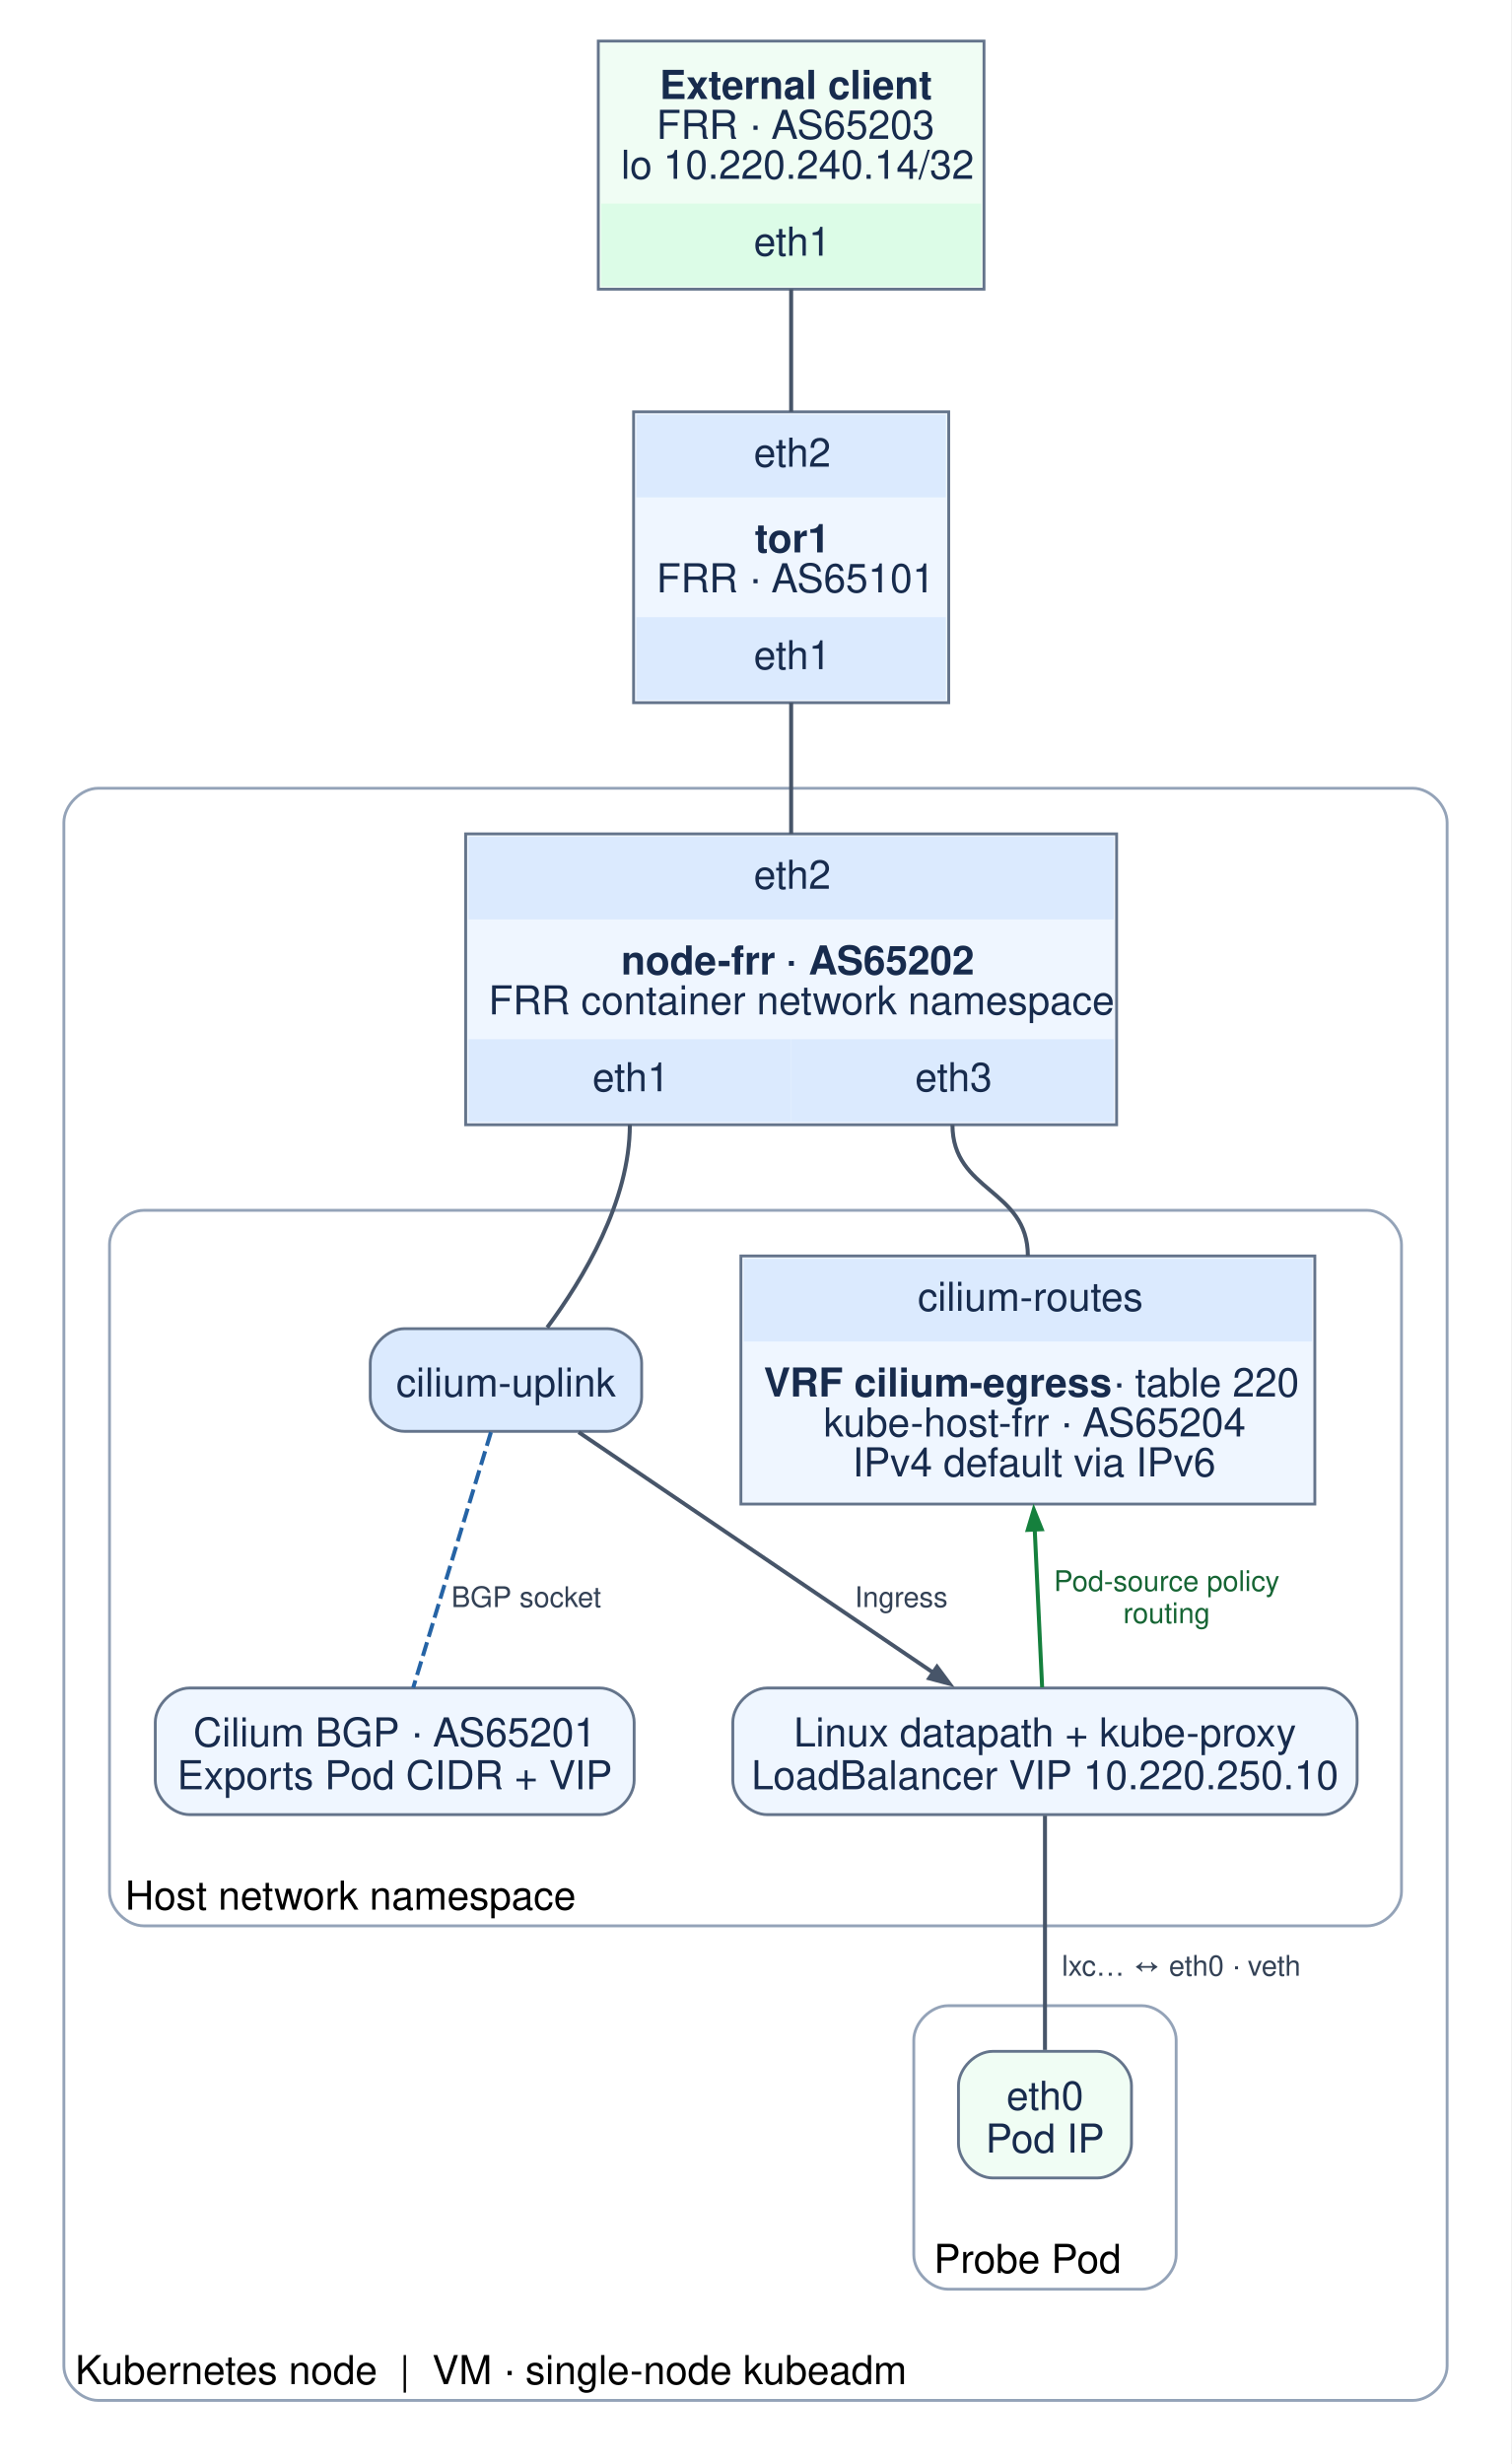
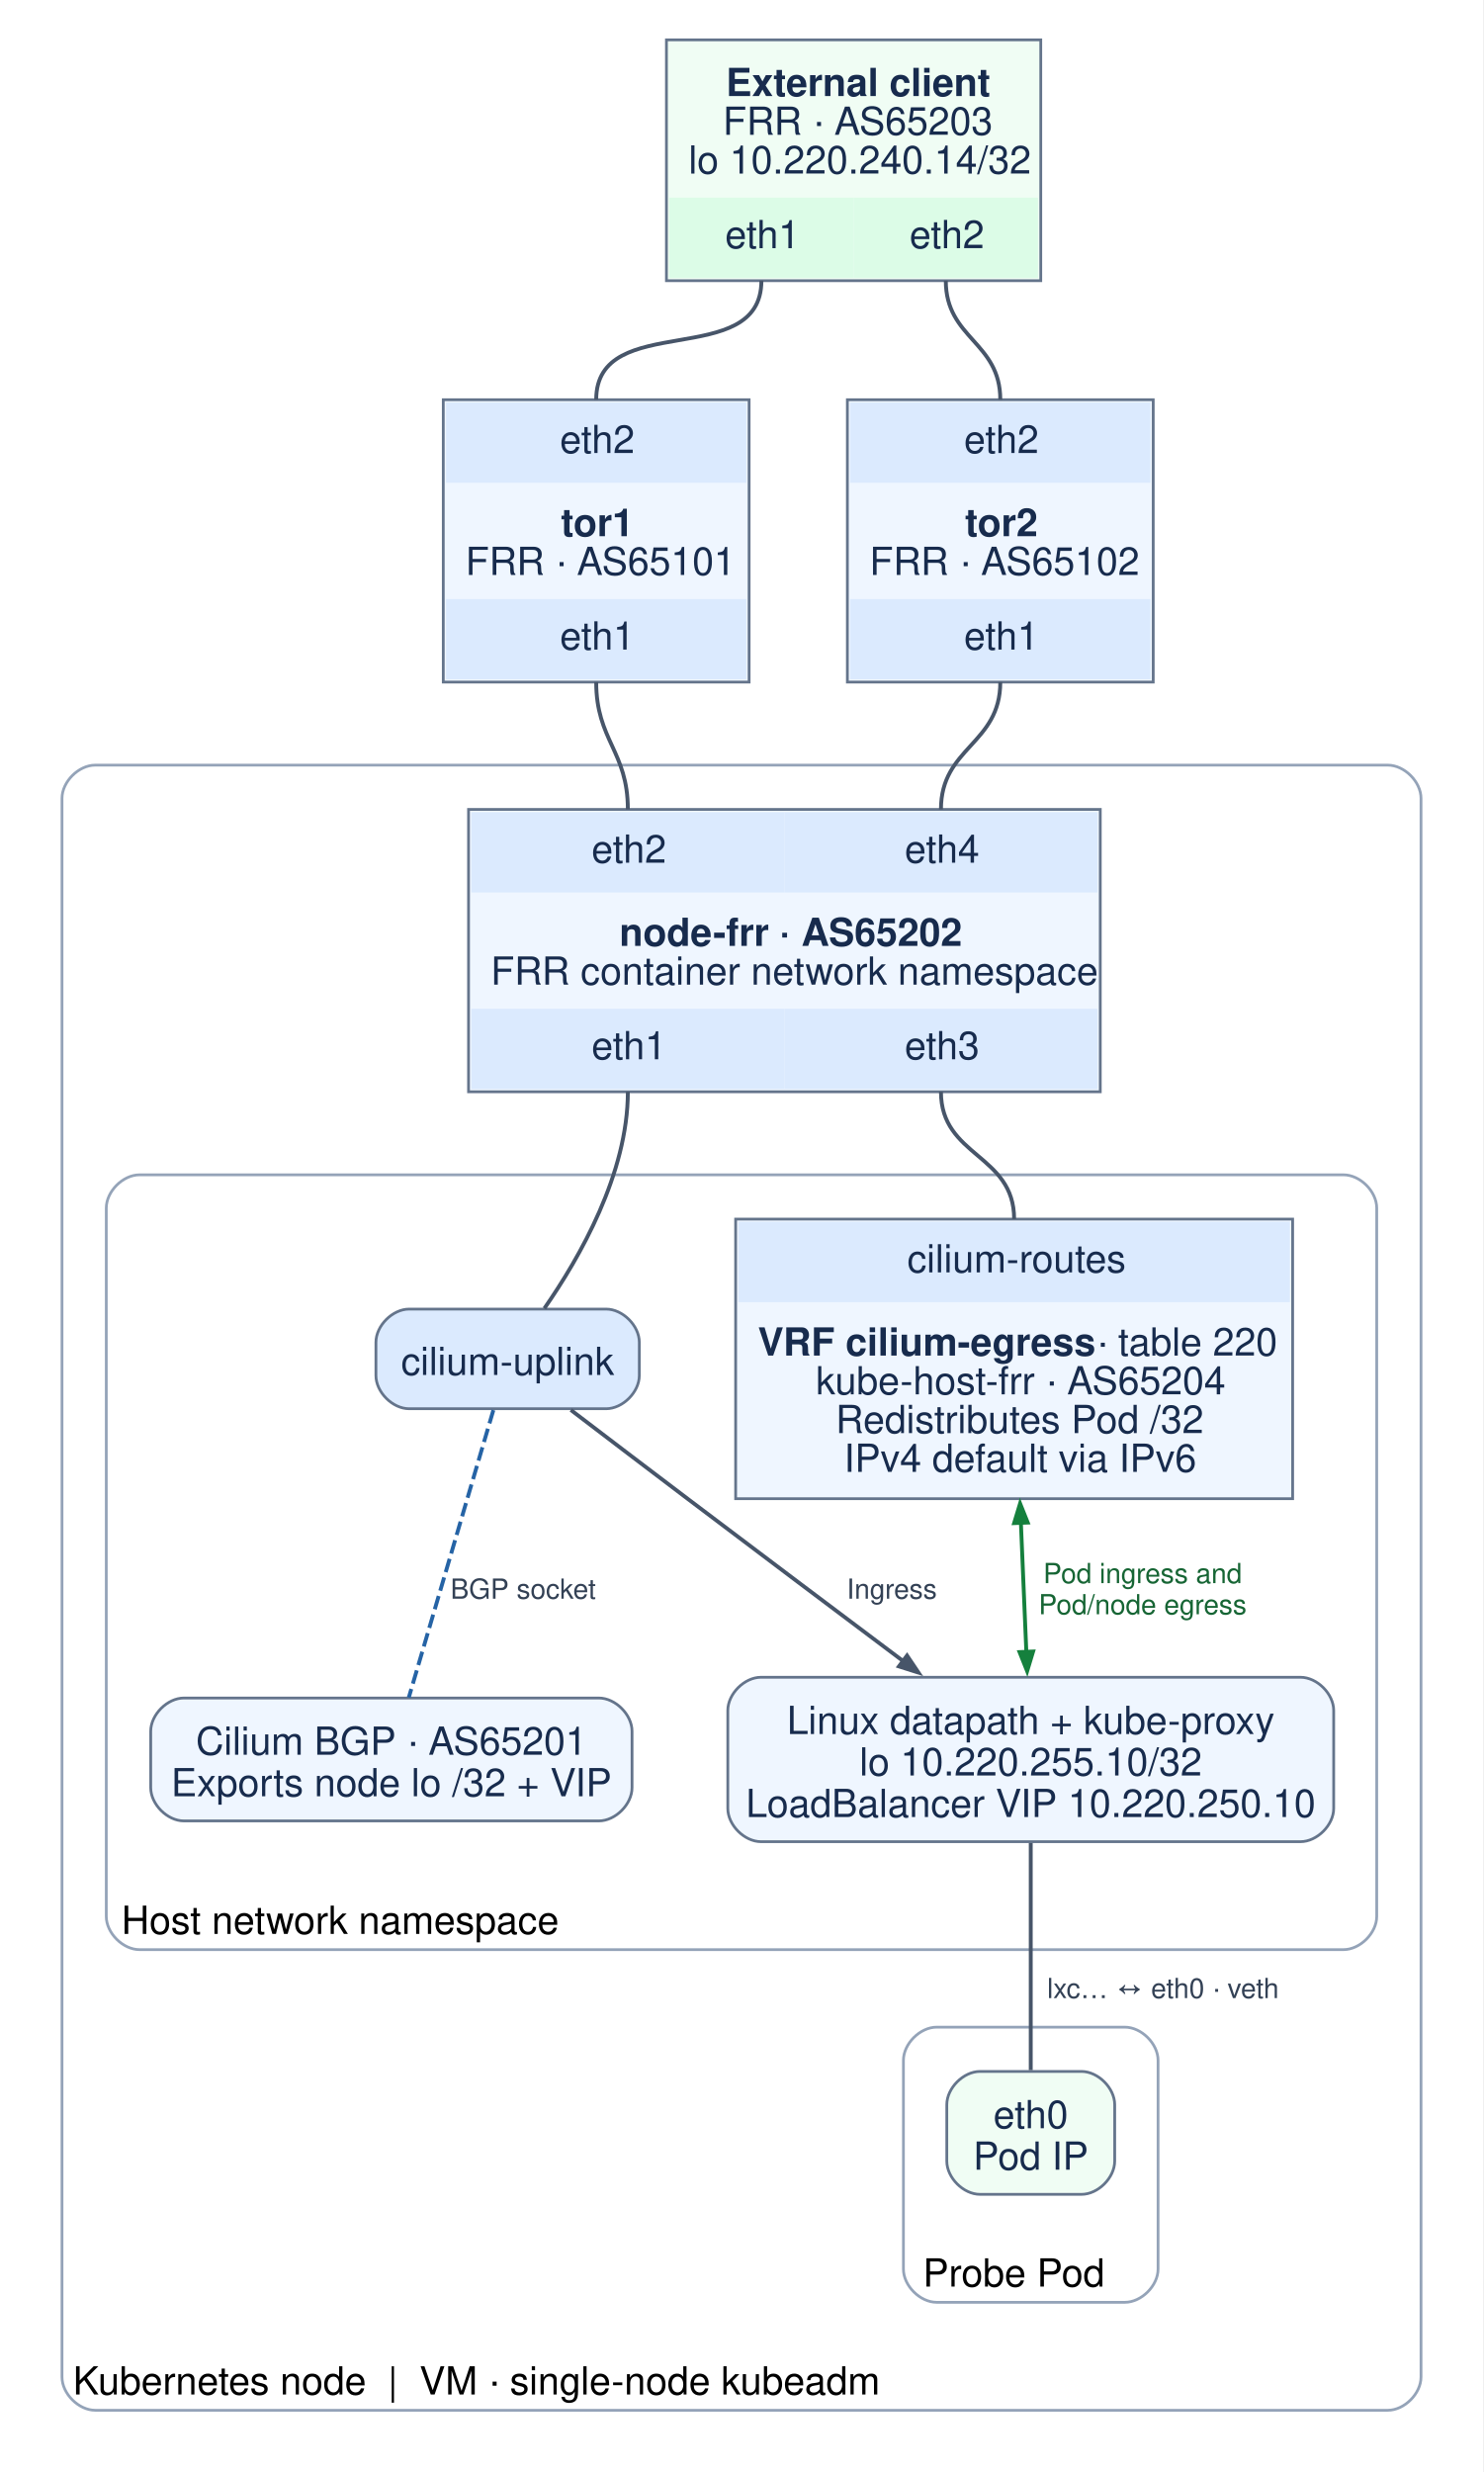
- <svg xmlns="http://www.w3.org/2000/svg" width="530pt" height="864pt" viewBox="0.00 0.00 530.00 864.00">
-   <g id="graph0" class="graph" transform="scale(1 1) rotate(0) translate(14.4 849.7)">
-     <polygon fill="#ffffff" stroke="none" points="-14.4,14.4 -14.4,-849.7 515.4,-849.7 515.4,14.4 -14.4,14.4" />
-     <g id="clust1" class="cluster">
-       <path fill="#ffffff" stroke="#94a3b8" d="M20,-8C20,-8 481,-8 481,-8 487,-8 493,-14 493,-20 493,-20 493,-561.3 493,-561.3 493,-567.3 487,-573.3 481,-573.3 481,-573.3 20,-573.3 20,-573.3 14,-573.3 8,-567.3 8,-561.3 8,-561.3 8,-20 8,-20 8,-14 14,-8 20,-8" />
+ <svg xmlns="http://www.w3.org/2000/svg" width="536pt" height="893pt" viewBox="0.00 0.00 536.00 893.00">
+   <g id="graph0" class="graph" transform="scale(1 1) rotate(0) translate(14.4 878.7)">
+     <polygon fill="#ffffff" stroke="none" points="-14.4,14.4 -14.4,-878.7 521.4,-878.7 521.4,14.4 -14.4,14.4" />
+     <g id="clust2" class="cluster">
+       <path fill="#ffffff" stroke="#94a3b8" d="M20,-8C20,-8 487,-8 487,-8 493,-8 499,-14 499,-20 499,-20 499,-590.3 499,-590.3 499,-596.3 493,-602.3 487,-602.3 487,-602.3 20,-602.3 20,-602.3 14,-602.3 8,-596.3 8,-590.3 8,-590.3 8,-20 8,-20 8,-14 14,-8 20,-8" />
      <text xml:space="preserve" text-anchor="middle" x="157.75" y="-13.7" font-family="Helvetica,sans-Serif" font-size="14.00">Kubernetes node  |  VM · single-node kubeadm</text>
    </g>
-     <g id="clust2" class="cluster">
-       <path fill="#ffffff" stroke="#94a3b8" d="M36,-174.4C36,-174.4 465,-174.4 465,-174.4 471,-174.4 477,-180.4 477,-186.4 477,-186.4 477,-413.3 477,-413.3 477,-419.3 471,-425.3 465,-425.3 465,-425.3 36,-425.3 36,-425.3 30,-425.3 24,-419.3 24,-413.3 24,-413.3 24,-186.4 24,-186.4 24,-180.4 30,-174.4 36,-174.4" />
+     <g id="clust3" class="cluster">
+       <path fill="#ffffff" stroke="#94a3b8" d="M36,-174.4C36,-174.4 471,-174.4 471,-174.4 477,-174.4 483,-180.4 483,-186.4 483,-186.4 483,-442.3 483,-442.3 483,-448.3 477,-454.3 471,-454.3 471,-454.3 36,-454.3 36,-454.3 30,-454.3 24,-448.3 24,-442.3 24,-442.3 24,-186.4 24,-186.4 24,-180.4 30,-174.4 36,-174.4" />
      <text xml:space="preserve" text-anchor="middle" x="108.5" y="-180.1" font-family="Helvetica,sans-Serif" font-size="14.00">Host network namespace</text>
    </g>
-     <g id="clust5" class="cluster">
-       <path fill="#ffffff" stroke="#94a3b8" d="M318,-47C318,-47 386,-47 386,-47 392,-47 398,-53 398,-59 398,-59 398,-134.4 398,-134.4 398,-140.4 392,-146.4 386,-146.4 386,-146.4 318,-146.4 318,-146.4 312,-146.4 306,-140.4 306,-134.4 306,-134.4 306,-59 306,-59 306,-53 312,-47 318,-47" />
-       <text xml:space="preserve" text-anchor="middle" x="345.88" y="-52.7" font-family="Helvetica,sans-Serif" font-size="14.00">Probe Pod</text>
+     <g id="clust6" class="cluster">
+       <path fill="#ffffff" stroke="#94a3b8" d="M324,-47C324,-47 392,-47 392,-47 398,-47 404,-53 404,-59 404,-59 404,-134.4 404,-134.4 404,-140.4 398,-146.4 392,-146.4 392,-146.4 324,-146.4 324,-146.4 318,-146.4 312,-140.4 312,-134.4 312,-134.4 312,-59 312,-59 312,-53 318,-47 324,-47" />
+       <text xml:space="preserve" text-anchor="middle" x="351.88" y="-52.7" font-family="Helvetica,sans-Serif" font-size="14.00">Probe Pod</text>
    </g>
    <g id="node1" class="node">
-       <path fill="#eff6ff" stroke="none" d="M318.62,-835.3C318.62,-835.3 207.38,-835.3 207.38,-835.3 201.38,-835.3 195.38,-829.3 195.38,-823.3 195.38,-823.3 195.38,-760.3 195.38,-760.3 195.38,-754.3 201.38,-748.3 207.38,-748.3 207.38,-748.3 318.62,-748.3 318.62,-748.3 324.62,-748.3 330.62,-754.3 330.62,-760.3 330.62,-760.3 330.62,-823.3 330.62,-823.3 330.62,-829.3 324.62,-835.3 318.62,-835.3" />
-       <polygon fill="#f0fdf4" stroke="none" points="195.38,-748.3 195.38,-835.3 330.62,-835.3 330.62,-748.3 195.38,-748.3" />
-       <text xml:space="preserve" text-anchor="start" x="216.88" y="-815" font-family="Helvetica,sans-Serif" font-weight="bold" font-size="14.00" fill="#172b4d">External client</text>
-       <text xml:space="preserve" text-anchor="start" x="215.75" y="-801" font-family="Helvetica,sans-Serif" font-size="14.00" fill="#172b4d">FRR · AS65203</text>
-       <text xml:space="preserve" text-anchor="start" x="203.38" y="-787" font-family="Helvetica,sans-Serif" font-size="14.00" fill="#172b4d">lo 10.220.240.14/32</text>
-       <polygon fill="#dcfce7" stroke="none" points="196.38,-749.3 196.38,-778.3 329.62,-778.3 329.62,-749.3 196.38,-749.3" />
-       <text xml:space="preserve" text-anchor="start" x="249.88" y="-760.05" font-family="Helvetica,sans-Serif" font-size="14.00" fill="#172b4d">eth1</text>
-       <polygon fill="none" stroke="#64748b" points="195.38,-748.3 195.38,-835.3 330.62,-835.3 330.62,-748.3 195.38,-748.3" />
+       <path fill="#eff6ff" stroke="none" d="M349.62,-864.3C349.62,-864.3 238.38,-864.3 238.38,-864.3 232.38,-864.3 226.38,-858.3 226.38,-852.3 226.38,-852.3 226.38,-789.3 226.38,-789.3 226.38,-783.3 232.38,-777.3 238.38,-777.3 238.38,-777.3 349.62,-777.3 349.62,-777.3 355.62,-777.3 361.62,-783.3 361.62,-789.3 361.62,-789.3 361.62,-852.3 361.62,-852.3 361.62,-858.3 355.62,-864.3 349.62,-864.3" />
+       <polygon fill="#f0fdf4" stroke="none" points="226.38,-777.3 226.38,-864.3 361.62,-864.3 361.62,-777.3 226.38,-777.3" />
+       <text xml:space="preserve" text-anchor="start" x="247.88" y="-844" font-family="Helvetica,sans-Serif" font-weight="bold" font-size="14.00" fill="#172b4d">External client</text>
+       <text xml:space="preserve" text-anchor="start" x="246.75" y="-830" font-family="Helvetica,sans-Serif" font-size="14.00" fill="#172b4d">FRR · AS65203</text>
+       <text xml:space="preserve" text-anchor="start" x="234.38" y="-816" font-family="Helvetica,sans-Serif" font-size="14.00" fill="#172b4d">lo 10.220.240.14/32</text>
+       <polygon fill="#dcfce7" stroke="none" points="227.38,-778.3 227.38,-807.3 294,-807.3 294,-778.3 227.38,-778.3" />
+       <text xml:space="preserve" text-anchor="start" x="247.56" y="-789.05" font-family="Helvetica,sans-Serif" font-size="14.00" fill="#172b4d">eth1</text>
+       <polygon fill="#dcfce7" stroke="none" points="294,-778.3 294,-807.3 360.62,-807.3 360.62,-778.3 294,-778.3" />
+       <text xml:space="preserve" text-anchor="start" x="314.19" y="-789.05" font-family="Helvetica,sans-Serif" font-size="14.00" fill="#172b4d">eth2</text>
+       <polygon fill="none" stroke="#64748b" points="226.38,-777.3 226.38,-864.3 361.62,-864.3 361.62,-777.3 226.38,-777.3" />
    </g>
    <g id="node2" class="node">
-       <path fill="#eff6ff" stroke="none" d="M306.25,-705.3C306.25,-705.3 219.75,-705.3 219.75,-705.3 213.75,-705.3 207.75,-699.3 207.75,-693.3 207.75,-693.3 207.75,-615.3 207.75,-615.3 207.75,-609.3 213.75,-603.3 219.75,-603.3 219.75,-603.3 306.25,-603.3 306.25,-603.3 312.25,-603.3 318.25,-609.3 318.25,-615.3 318.25,-615.3 318.25,-693.3 318.25,-693.3 318.25,-699.3 312.25,-705.3 306.25,-705.3" />
-       <polygon fill="#eff6ff" stroke="none" points="207.75,-603.3 207.75,-705.3 318.25,-705.3 318.25,-603.3 207.75,-603.3" />
-       <polygon fill="#dbeafe" stroke="none" points="208.75,-675.3 208.75,-704.3 317.25,-704.3 317.25,-675.3 208.75,-675.3" />
-       <text xml:space="preserve" text-anchor="start" x="249.88" y="-686.05" font-family="Helvetica,sans-Serif" font-size="14.00" fill="#172b4d">eth2</text>
-       <text xml:space="preserve" text-anchor="start" x="250.25" y="-656" font-family="Helvetica,sans-Serif" font-weight="bold" font-size="14.00" fill="#172b4d">tor1</text>
-       <text xml:space="preserve" text-anchor="start" x="215.75" y="-642" font-family="Helvetica,sans-Serif" font-size="14.00" fill="#172b4d">FRR · AS65101</text>
-       <polygon fill="#dbeafe" stroke="none" points="208.75,-604.3 208.75,-633.3 317.25,-633.3 317.25,-604.3 208.75,-604.3" />
-       <text xml:space="preserve" text-anchor="start" x="249.88" y="-615.05" font-family="Helvetica,sans-Serif" font-size="14.00" fill="#172b4d">eth1</text>
-       <polygon fill="none" stroke="#64748b" points="207.75,-603.3 207.75,-705.3 318.25,-705.3 318.25,-603.3 207.75,-603.3" />
+       <path fill="#eff6ff" stroke="none" d="M244.25,-734.3C244.25,-734.3 157.75,-734.3 157.75,-734.3 151.75,-734.3 145.75,-728.3 145.75,-722.3 145.75,-722.3 145.75,-644.3 145.75,-644.3 145.75,-638.3 151.75,-632.3 157.75,-632.3 157.75,-632.3 244.25,-632.3 244.25,-632.3 250.25,-632.3 256.25,-638.3 256.25,-644.3 256.25,-644.3 256.25,-722.3 256.25,-722.3 256.25,-728.3 250.25,-734.3 244.25,-734.3" />
+       <polygon fill="#eff6ff" stroke="none" points="145.75,-632.3 145.75,-734.3 256.25,-734.3 256.25,-632.3 145.75,-632.3" />
+       <polygon fill="#dbeafe" stroke="none" points="146.75,-704.3 146.75,-733.3 255.25,-733.3 255.25,-704.3 146.75,-704.3" />
+       <text xml:space="preserve" text-anchor="start" x="187.88" y="-715.05" font-family="Helvetica,sans-Serif" font-size="14.00" fill="#172b4d">eth2</text>
+       <text xml:space="preserve" text-anchor="start" x="188.25" y="-685" font-family="Helvetica,sans-Serif" font-weight="bold" font-size="14.00" fill="#172b4d">tor1</text>
+       <text xml:space="preserve" text-anchor="start" x="153.75" y="-671" font-family="Helvetica,sans-Serif" font-size="14.00" fill="#172b4d">FRR · AS65101</text>
+       <polygon fill="#dbeafe" stroke="none" points="146.75,-633.3 146.75,-662.3 255.25,-662.3 255.25,-633.3 146.75,-633.3" />
+       <text xml:space="preserve" text-anchor="start" x="187.88" y="-644.05" font-family="Helvetica,sans-Serif" font-size="14.00" fill="#172b4d">eth1</text>
+       <polygon fill="none" stroke="#64748b" points="145.75,-632.3 145.75,-734.3 256.25,-734.3 256.25,-632.3 145.75,-632.3" />
    </g>
    <g id="edge7" class="edge">
-       <path fill="none" stroke="#475569" stroke-width="1.4" d="M263,-748.3C263,-729.19 263,-724.41 263,-705.3" />
+       <path fill="none" stroke="#475569" stroke-width="1.4" d="M260.69,-777.3C260.69,-744.61 201,-766.99 201,-734.3" />
    </g>
    <g id="node3" class="node">
-       <path fill="#eff6ff" stroke="none" d="M365.12,-557.3C365.12,-557.3 160.88,-557.3 160.88,-557.3 154.88,-557.3 148.88,-551.3 148.88,-545.3 148.88,-545.3 148.88,-467.3 148.88,-467.3 148.88,-461.3 154.88,-455.3 160.88,-455.3 160.88,-455.3 365.12,-455.3 365.12,-455.3 371.12,-455.3 377.12,-461.3 377.12,-467.3 377.12,-467.3 377.12,-545.3 377.12,-545.3 377.12,-551.3 371.12,-557.3 365.12,-557.3" />
-       <polygon fill="#eff6ff" stroke="none" points="148.88,-455.3 148.88,-557.3 377.12,-557.3 377.12,-455.3 148.88,-455.3" />
-       <polygon fill="#dbeafe" stroke="none" points="149.88,-527.3 149.88,-556.3 376.12,-556.3 376.12,-527.3 149.88,-527.3" />
-       <text xml:space="preserve" text-anchor="start" x="249.88" y="-538.05" font-family="Helvetica,sans-Serif" font-size="14.00" fill="#172b4d">eth2</text>
-       <text xml:space="preserve" text-anchor="start" x="203.38" y="-508" font-family="Helvetica,sans-Serif" font-weight="bold" font-size="14.00" fill="#172b4d">node-frr · AS65202</text>
-       <text xml:space="preserve" text-anchor="start" x="156.88" y="-494" font-family="Helvetica,sans-Serif" font-size="14.00" fill="#172b4d">FRR container network namespace</text>
-       <polygon fill="#dbeafe" stroke="none" points="149.88,-456.3 149.88,-485.3 263,-485.3 263,-456.3 149.88,-456.3" />
-       <text xml:space="preserve" text-anchor="start" x="193.31" y="-467.05" font-family="Helvetica,sans-Serif" font-size="14.00" fill="#172b4d">eth1</text>
-       <polygon fill="#dbeafe" stroke="none" points="263,-456.3 263,-485.3 376.12,-485.3 376.12,-456.3 263,-456.3" />
-       <text xml:space="preserve" text-anchor="start" x="306.44" y="-467.05" font-family="Helvetica,sans-Serif" font-size="14.00" fill="#172b4d">eth3</text>
-       <polygon fill="none" stroke="#64748b" points="148.88,-455.3 148.88,-557.3 377.12,-557.3 377.12,-455.3 148.88,-455.3" />
+       <path fill="#eff6ff" stroke="none" d="M390.25,-734.3C390.25,-734.3 303.75,-734.3 303.75,-734.3 297.75,-734.3 291.75,-728.3 291.75,-722.3 291.75,-722.3 291.75,-644.3 291.75,-644.3 291.75,-638.3 297.75,-632.3 303.75,-632.3 303.75,-632.3 390.25,-632.3 390.25,-632.3 396.25,-632.3 402.25,-638.3 402.25,-644.3 402.25,-644.3 402.25,-722.3 402.25,-722.3 402.25,-728.3 396.25,-734.3 390.25,-734.3" />
+       <polygon fill="#eff6ff" stroke="none" points="291.75,-632.3 291.75,-734.3 402.25,-734.3 402.25,-632.3 291.75,-632.3" />
+       <polygon fill="#dbeafe" stroke="none" points="292.75,-704.3 292.75,-733.3 401.25,-733.3 401.25,-704.3 292.75,-704.3" />
+       <text xml:space="preserve" text-anchor="start" x="333.88" y="-715.05" font-family="Helvetica,sans-Serif" font-size="14.00" fill="#172b4d">eth2</text>
+       <text xml:space="preserve" text-anchor="start" x="334.25" y="-685" font-family="Helvetica,sans-Serif" font-weight="bold" font-size="14.00" fill="#172b4d">tor2</text>
+       <text xml:space="preserve" text-anchor="start" x="299.75" y="-671" font-family="Helvetica,sans-Serif" font-size="14.00" fill="#172b4d">FRR · AS65102</text>
+       <polygon fill="#dbeafe" stroke="none" points="292.75,-633.3 292.75,-662.3 401.25,-662.3 401.25,-633.3 292.75,-633.3" />
+       <text xml:space="preserve" text-anchor="start" x="333.88" y="-644.05" font-family="Helvetica,sans-Serif" font-size="14.00" fill="#172b4d">eth1</text>
+       <polygon fill="none" stroke="#64748b" points="291.75,-632.3 291.75,-734.3 402.25,-734.3 402.25,-632.3 291.75,-632.3" />
    </g>
    <g id="edge8" class="edge">
-       <path fill="none" stroke="#475569" stroke-width="1.4" d="M263,-603.3C263,-582.86 263,-577.74 263,-557.3" />
+       <path fill="none" stroke="#475569" stroke-width="1.4" d="M327.31,-777.3C327.31,-756.28 347,-755.32 347,-734.3" />
    </g>
    <g id="node4" class="node">
-       <path fill="#dbeafe" stroke="#64748b" d="M198.58,-383.8C198.58,-383.8 127.42,-383.8 127.42,-383.8 121.42,-383.8 115.42,-377.8 115.42,-371.8 115.42,-371.8 115.42,-359.8 115.42,-359.8 115.42,-353.8 121.42,-347.8 127.42,-347.8 127.42,-347.8 198.58,-347.8 198.58,-347.8 204.58,-347.8 210.58,-353.8 210.58,-359.8 210.58,-359.8 210.58,-371.8 210.58,-371.8 210.58,-377.8 204.58,-383.8 198.58,-383.8" />
-       <text xml:space="preserve" text-anchor="middle" x="163" y="-360" font-family="Helvetica,sans-Serif" font-size="14.00" fill="#172b4d">cilium-uplink</text>
+       <path fill="#eff6ff" stroke="none" d="M371.12,-586.3C371.12,-586.3 166.88,-586.3 166.88,-586.3 160.88,-586.3 154.88,-580.3 154.88,-574.3 154.88,-574.3 154.88,-496.3 154.88,-496.3 154.88,-490.3 160.88,-484.3 166.88,-484.3 166.88,-484.3 371.12,-484.3 371.12,-484.3 377.12,-484.3 383.12,-490.3 383.12,-496.3 383.12,-496.3 383.12,-574.3 383.12,-574.3 383.12,-580.3 377.12,-586.3 371.12,-586.3" />
+       <polygon fill="#eff6ff" stroke="none" points="154.88,-484.3 154.88,-586.3 383.12,-586.3 383.12,-484.3 154.88,-484.3" />
+       <polygon fill="#dbeafe" stroke="none" points="155.88,-556.3 155.88,-585.3 269,-585.3 269,-556.3 155.88,-556.3" />
+       <text xml:space="preserve" text-anchor="start" x="199.31" y="-567.05" font-family="Helvetica,sans-Serif" font-size="14.00" fill="#172b4d">eth2</text>
+       <polygon fill="#dbeafe" stroke="none" points="269,-556.3 269,-585.3 382.12,-585.3 382.12,-556.3 269,-556.3" />
+       <text xml:space="preserve" text-anchor="start" x="312.44" y="-567.05" font-family="Helvetica,sans-Serif" font-size="14.00" fill="#172b4d">eth4</text>
+       <text xml:space="preserve" text-anchor="start" x="209.38" y="-537" font-family="Helvetica,sans-Serif" font-weight="bold" font-size="14.00" fill="#172b4d">node-frr · AS65202</text>
+       <text xml:space="preserve" text-anchor="start" x="162.88" y="-523" font-family="Helvetica,sans-Serif" font-size="14.00" fill="#172b4d">FRR container network namespace</text>
+       <polygon fill="#dbeafe" stroke="none" points="155.88,-485.3 155.88,-514.3 269,-514.3 269,-485.3 155.88,-485.3" />
+       <text xml:space="preserve" text-anchor="start" x="199.31" y="-496.05" font-family="Helvetica,sans-Serif" font-size="14.00" fill="#172b4d">eth1</text>
+       <polygon fill="#dbeafe" stroke="none" points="269,-485.3 269,-514.3 382.12,-514.3 382.12,-485.3 269,-485.3" />
+       <text xml:space="preserve" text-anchor="start" x="312.44" y="-496.05" font-family="Helvetica,sans-Serif" font-size="14.00" fill="#172b4d">eth3</text>
+       <polygon fill="none" stroke="#64748b" points="154.88,-484.3 154.88,-586.3 383.12,-586.3 383.12,-484.3 154.88,-484.3" />
+     </g>
+     <g id="edge9" class="edge">
+       <path fill="none" stroke="#475569" stroke-width="1.4" d="M201,-632.3C201,-611.23 212.44,-607.37 212.44,-586.3" />
+     </g>
+     <g id="edge10" class="edge">
+       <path fill="none" stroke="#475569" stroke-width="1.4" d="M347,-632.3C347,-609.74 325.56,-608.86 325.56,-586.3" />
+     </g>
+     <g id="node5" class="node">
+       <path fill="#dbeafe" stroke="#64748b" d="M204.58,-405.8C204.58,-405.8 133.42,-405.8 133.42,-405.8 127.42,-405.8 121.42,-399.8 121.42,-393.8 121.42,-393.8 121.42,-381.8 121.42,-381.8 121.42,-375.8 127.42,-369.8 133.42,-369.8 133.42,-369.8 204.58,-369.8 204.58,-369.8 210.58,-369.8 216.58,-375.8 216.58,-381.8 216.58,-381.8 216.58,-393.8 216.58,-393.8 216.58,-399.8 210.58,-405.8 204.58,-405.8" />
+       <text xml:space="preserve" text-anchor="middle" x="169" y="-382" font-family="Helvetica,sans-Serif" font-size="14.00" fill="#172b4d">cilium-uplink</text>
    </g>
    <g id="edge4" class="edge">
-       <path fill="none" stroke="#475569" stroke-width="1.4" d="M206.44,-455.3C206.44,-428.43 190.1,-401.23 177.46,-384.21" />
+       <path fill="none" stroke="#475569" stroke-width="1.4" d="M212.44,-484.3C212.44,-454.79 195.04,-424.39 182.27,-406.04" />
+     </g>
+     <g id="node8" class="node">
+       <path fill="#eff6ff" stroke="none" d="M440.62,-438.3C440.62,-438.3 263.38,-438.3 263.38,-438.3 257.38,-438.3 251.38,-432.3 251.38,-426.3 251.38,-426.3 251.38,-349.3 251.38,-349.3 251.38,-343.3 257.38,-337.3 263.38,-337.3 263.38,-337.3 440.62,-337.3 440.62,-337.3 446.62,-337.3 452.62,-343.3 452.62,-349.3 452.62,-349.3 452.62,-426.3 452.62,-426.3 452.62,-432.3 446.62,-438.3 440.62,-438.3" />
+       <polygon fill="#eff6ff" stroke="none" points="251.38,-337.3 251.38,-438.3 452.62,-438.3 452.62,-337.3 251.38,-337.3" />
+       <polygon fill="#dbeafe" stroke="none" points="252.38,-408.3 252.38,-437.3 451.62,-437.3 451.62,-408.3 252.38,-408.3" />
+       <text xml:space="preserve" text-anchor="start" x="313.38" y="-419.05" font-family="Helvetica,sans-Serif" font-size="14.00" fill="#172b4d">cilium-routes</text>
+       <text xml:space="preserve" text-anchor="start" x="259.38" y="-389" font-family="Helvetica,sans-Serif" font-weight="bold" font-size="14.00" fill="#172b4d">VRF cilium-egress</text>
+       <text xml:space="preserve" text-anchor="start" x="377.88" y="-389" font-family="Helvetica,sans-Serif" font-size="14.00" fill="#172b4d"> · table 220</text>
+       <text xml:space="preserve" text-anchor="start" x="280.38" y="-375" font-family="Helvetica,sans-Serif" font-size="14.00" fill="#172b4d">kube-host-frr · AS65204</text>
+       <text xml:space="preserve" text-anchor="start" x="287.5" y="-361" font-family="Helvetica,sans-Serif" font-size="14.00" fill="#172b4d">Redistributes Pod /32</text>
+       <text xml:space="preserve" text-anchor="start" x="290.5" y="-347" font-family="Helvetica,sans-Serif" font-size="14.00" fill="#172b4d">IPv4 default via IPv6</text>
+       <polygon fill="none" stroke="#64748b" points="251.38,-337.3 251.38,-438.3 452.62,-438.3 452.62,-337.3 251.38,-337.3" />
+     </g>
+     <g id="edge5" class="edge">
+       <path fill="none" stroke="#475569" stroke-width="1.4" d="M325.56,-484.3C325.56,-460.72 352,-461.88 352,-438.3" />
+     </g>
+     <g id="node6" class="node">
+       <path fill="#eff6ff" stroke="#64748b" d="M201.95,-265.3C201.95,-265.3 52.05,-265.3 52.05,-265.3 46.05,-265.3 40.05,-259.3 40.05,-253.3 40.05,-253.3 40.05,-232.9 40.05,-232.9 40.05,-226.9 46.05,-220.9 52.05,-220.9 52.05,-220.9 201.95,-220.9 201.95,-220.9 207.95,-220.9 213.95,-226.9 213.95,-232.9 213.95,-232.9 213.95,-253.3 213.95,-253.3 213.95,-259.3 207.95,-265.3 201.95,-265.3" />
+       <text xml:space="preserve" text-anchor="middle" x="127" y="-244.8" font-family="Helvetica,sans-Serif" font-size="14.00" fill="#172b4d">Cilium BGP · AS65201</text>
+       <text xml:space="preserve" text-anchor="middle" x="127" y="-229.8" font-family="Helvetica,sans-Serif" font-size="14.00" fill="#172b4d">Exports node lo /32 + VIP</text>
+     </g>
+     <g id="edge1" class="edge">
+       <path fill="none" stroke="#2563a5" stroke-width="1.4" stroke-dasharray="5,2" d="M163.85,-369.3C156.14,-343.1 141.61,-293.75 133.29,-265.46" />
+       <text xml:space="preserve" text-anchor="middle" x="174.62" y="-301.18" font-family="Helvetica,sans-Serif" font-size="10.00" fill="#334155">BGP socket</text>
    </g>
    <g id="node7" class="node">
-       <path fill="#eff6ff" stroke="none" d="M434.62,-409.3C434.62,-409.3 257.38,-409.3 257.38,-409.3 251.38,-409.3 245.38,-403.3 245.38,-397.3 245.38,-397.3 245.38,-334.3 245.38,-334.3 245.38,-328.3 251.38,-322.3 257.38,-322.3 257.38,-322.3 434.62,-322.3 434.62,-322.3 440.62,-322.3 446.62,-328.3 446.62,-334.3 446.62,-334.3 446.62,-397.3 446.62,-397.3 446.62,-403.3 440.62,-409.3 434.62,-409.3" />
-       <polygon fill="#eff6ff" stroke="none" points="245.38,-322.3 245.38,-409.3 446.62,-409.3 446.62,-322.3 245.38,-322.3" />
-       <polygon fill="#dbeafe" stroke="none" points="246.38,-379.3 246.38,-408.3 445.62,-408.3 445.62,-379.3 246.38,-379.3" />
-       <text xml:space="preserve" text-anchor="start" x="307.38" y="-390.05" font-family="Helvetica,sans-Serif" font-size="14.00" fill="#172b4d">cilium-routes</text>
-       <text xml:space="preserve" text-anchor="start" x="253.38" y="-360" font-family="Helvetica,sans-Serif" font-weight="bold" font-size="14.00" fill="#172b4d">VRF cilium-egress</text>
-       <text xml:space="preserve" text-anchor="start" x="371.88" y="-360" font-family="Helvetica,sans-Serif" font-size="14.00" fill="#172b4d"> · table 220</text>
-       <text xml:space="preserve" text-anchor="start" x="274.38" y="-346" font-family="Helvetica,sans-Serif" font-size="14.00" fill="#172b4d">kube-host-frr · AS65204</text>
-       <text xml:space="preserve" text-anchor="start" x="284.5" y="-332" font-family="Helvetica,sans-Serif" font-size="14.00" fill="#172b4d">IPv4 default via IPv6</text>
-       <polygon fill="none" stroke="#64748b" points="245.38,-322.3 245.38,-409.3 446.62,-409.3 446.62,-322.3 245.38,-322.3" />
-     </g>
-     <g id="edge5" class="edge">
-       <path fill="none" stroke="#475569" stroke-width="1.4" d="M319.56,-455.3C319.56,-431.72 346,-432.88 346,-409.3" />
-     </g>
-     <g id="node5" class="node">
-       <path fill="#eff6ff" stroke="#64748b" d="M195.95,-257.8C195.95,-257.8 52.05,-257.8 52.05,-257.8 46.05,-257.8 40.05,-251.8 40.05,-245.8 40.05,-245.8 40.05,-225.4 40.05,-225.4 40.05,-219.4 46.05,-213.4 52.05,-213.4 52.05,-213.4 195.95,-213.4 195.95,-213.4 201.95,-213.4 207.95,-219.4 207.95,-225.4 207.95,-225.4 207.95,-245.8 207.95,-245.8 207.95,-251.8 201.95,-257.8 195.95,-257.8" />
-       <text xml:space="preserve" text-anchor="middle" x="124" y="-237.3" font-family="Helvetica,sans-Serif" font-size="14.00" fill="#172b4d">Cilium BGP · AS65201</text>
-       <text xml:space="preserve" text-anchor="middle" x="124" y="-222.3" font-family="Helvetica,sans-Serif" font-size="14.00" fill="#172b4d">Exports Pod CIDR + VIP</text>
-     </g>
-     <g id="edge1" class="edge">
-       <path fill="none" stroke="#2563a5" stroke-width="1.4" stroke-dasharray="5,2" d="M157.74,-347.51C150.67,-324.27 138.11,-282.99 130.47,-257.87" />
-       <text xml:space="preserve" text-anchor="middle" x="170.12" y="-286.18" font-family="Helvetica,sans-Serif" font-size="10.00" fill="#334155">BGP socket</text>
-     </g>
-     <g id="node6" class="node">
-       <path fill="#eff6ff" stroke="#64748b" d="M449.45,-257.8C449.45,-257.8 254.55,-257.8 254.55,-257.8 248.55,-257.8 242.55,-251.8 242.55,-245.8 242.55,-245.8 242.55,-225.4 242.55,-225.4 242.55,-219.4 248.55,-213.4 254.55,-213.4 254.55,-213.4 449.45,-213.4 449.45,-213.4 455.45,-213.4 461.45,-219.4 461.45,-225.4 461.45,-225.4 461.45,-245.8 461.45,-245.8 461.45,-251.8 455.45,-257.8 449.45,-257.8" />
-       <text xml:space="preserve" text-anchor="middle" x="352" y="-237.3" font-family="Helvetica,sans-Serif" font-size="14.00" fill="#172b4d">Linux datapath + kube-proxy</text>
-       <text xml:space="preserve" text-anchor="middle" x="352" y="-222.3" font-family="Helvetica,sans-Serif" font-size="14.00" fill="#172b4d">LoadBalancer VIP 10.220.250.10</text>
+       <path fill="#eff6ff" stroke="#64748b" d="M455.45,-272.8C455.45,-272.8 260.55,-272.8 260.55,-272.8 254.55,-272.8 248.55,-266.8 248.55,-260.8 248.55,-260.8 248.55,-225.4 248.55,-225.4 248.55,-219.4 254.55,-213.4 260.55,-213.4 260.55,-213.4 455.45,-213.4 455.45,-213.4 461.45,-213.4 467.45,-219.4 467.45,-225.4 467.45,-225.4 467.45,-260.8 467.45,-260.8 467.45,-266.8 461.45,-272.8 455.45,-272.8" />
+       <text xml:space="preserve" text-anchor="middle" x="358" y="-252.3" font-family="Helvetica,sans-Serif" font-size="14.00" fill="#172b4d">Linux datapath + kube-proxy</text>
+       <text xml:space="preserve" text-anchor="middle" x="358" y="-237.3" font-family="Helvetica,sans-Serif" font-size="14.00" fill="#172b4d">lo 10.220.255.10/32</text>
+       <text xml:space="preserve" text-anchor="middle" x="358" y="-222.3" font-family="Helvetica,sans-Serif" font-size="14.00" fill="#172b4d">LoadBalancer VIP 10.220.250.10</text>
    </g>
    <g id="edge2" class="edge">
-       <path fill="none" stroke="#475569" stroke-width="1.4" d="M188.49,-347.51C220.51,-325.79 275.78,-288.3 313.1,-262.99" />
-       <polygon fill="#475569" stroke="#475569" stroke-width="1.4" points="314.14,-265.24 318.56,-259.28 311.39,-261.19 314.14,-265.24" />
-       <text xml:space="preserve" text-anchor="middle" x="301.6" y="-286.18" font-family="Helvetica,sans-Serif" font-size="10.00" fill="#334155">Ingress</text>
+       <path fill="none" stroke="#475569" stroke-width="1.4" d="M191.84,-369.35C204.28,-359.86 219.97,-347.91 234,-337.3 259.79,-317.79 288.67,-296.08 312.06,-278.52" />
+       <polygon fill="#475569" stroke="#475569" stroke-width="1.4" points="313.31,-280.64 317.44,-274.48 310.37,-276.72 313.31,-280.64" />
+       <text xml:space="preserve" text-anchor="middle" x="307.81" y="-301.18" font-family="Helvetica,sans-Serif" font-size="10.00" fill="#334155">Ingress</text>
    </g>
    <g id="edge3" class="edge">
-       <path fill="none" stroke="#15803d" stroke-width="1.4" d="M351,-258.03C350.29,-273.16 349.31,-294.1 348.4,-313.43" />
-       <polygon fill="#15803d" stroke="#15803d" stroke-width="1.4" points="345.96,-313.24 348.08,-320.35 350.85,-313.47 345.96,-313.24" />
-       <text xml:space="preserve" text-anchor="middle" x="391.89" y="-291.8" font-family="Helvetica,sans-Serif" font-size="10.00" fill="#166534">  Pod-source policy</text>
-       <text xml:space="preserve" text-anchor="middle" x="391.89" y="-280.55" font-family="Helvetica,sans-Serif" font-size="10.00" fill="#166534">  routing</text>
+       <path fill="none" stroke="#15803d" stroke-width="1.4" d="M356.41,-281.93C355.81,-296.26 355.11,-312.92 354.44,-328.68" />
+       <polygon fill="#15803d" stroke="#15803d" stroke-width="1.4" points="358.85,-282.1 356.7,-275 353.96,-281.89 358.85,-282.1" />
+       <polygon fill="#15803d" stroke="#15803d" stroke-width="1.4" points="352,-328.48 354.15,-335.57 356.9,-328.68 352,-328.48" />
+       <text xml:space="preserve" text-anchor="middle" x="395.64" y="-306.8" font-family="Helvetica,sans-Serif" font-size="10.00" fill="#166534">  Pod ingress and</text>
+       <text xml:space="preserve" text-anchor="middle" x="395.64" y="-295.55" font-family="Helvetica,sans-Serif" font-size="10.00" fill="#166534">  Pod/node egress</text>
    </g>
-     <g id="node8" class="node">
-       <path fill="#f0fdf4" stroke="#64748b" d="M370.33,-130.4C370.33,-130.4 333.67,-130.4 333.67,-130.4 327.67,-130.4 321.67,-124.4 321.67,-118.4 321.67,-118.4 321.67,-98 321.67,-98 321.67,-92 327.67,-86 333.67,-86 333.67,-86 370.33,-86 370.33,-86 376.33,-86 382.33,-92 382.33,-98 382.33,-98 382.33,-118.4 382.33,-118.4 382.33,-124.4 376.33,-130.4 370.33,-130.4" />
-       <text xml:space="preserve" text-anchor="middle" x="352" y="-109.9" font-family="Helvetica,sans-Serif" font-size="14.00" fill="#172b4d">eth0</text>
-       <text xml:space="preserve" text-anchor="middle" x="352" y="-94.9" font-family="Helvetica,sans-Serif" font-size="14.00" fill="#172b4d">Pod IP</text>
+     <g id="node9" class="node">
+       <path fill="#f0fdf4" stroke="#64748b" d="M376.33,-130.4C376.33,-130.4 339.67,-130.4 339.67,-130.4 333.67,-130.4 327.67,-124.4 327.67,-118.4 327.67,-118.4 327.67,-98 327.67,-98 327.67,-92 333.67,-86 339.67,-86 339.67,-86 376.33,-86 376.33,-86 382.33,-86 388.33,-92 388.33,-98 388.33,-98 388.33,-118.4 388.33,-118.4 388.33,-124.4 382.33,-130.4 376.33,-130.4" />
+       <text xml:space="preserve" text-anchor="middle" x="358" y="-109.9" font-family="Helvetica,sans-Serif" font-size="14.00" fill="#172b4d">eth0</text>
+       <text xml:space="preserve" text-anchor="middle" x="358" y="-94.9" font-family="Helvetica,sans-Serif" font-size="14.00" fill="#172b4d">Pod IP</text>
    </g>
    <g id="edge6" class="edge">
-       <path fill="none" stroke="#475569" stroke-width="1.4" d="M352,-213.04C352,-190.07 352,-153.92 352,-130.9" />
-       <text xml:space="preserve" text-anchor="middle" x="397" y="-156.9" font-family="Helvetica,sans-Serif" font-size="10.00" fill="#334155">  lxc… ↔ eth0 · veth</text>
+       <path fill="none" stroke="#475569" stroke-width="1.4" d="M358,-212.93C358,-188.18 358,-153.21 358,-130.87" />
+       <text xml:space="preserve" text-anchor="middle" x="403" y="-156.9" font-family="Helvetica,sans-Serif" font-size="10.00" fill="#334155">  lxc… ↔ eth0 · veth</text>
    </g>
  </g>
</svg>
